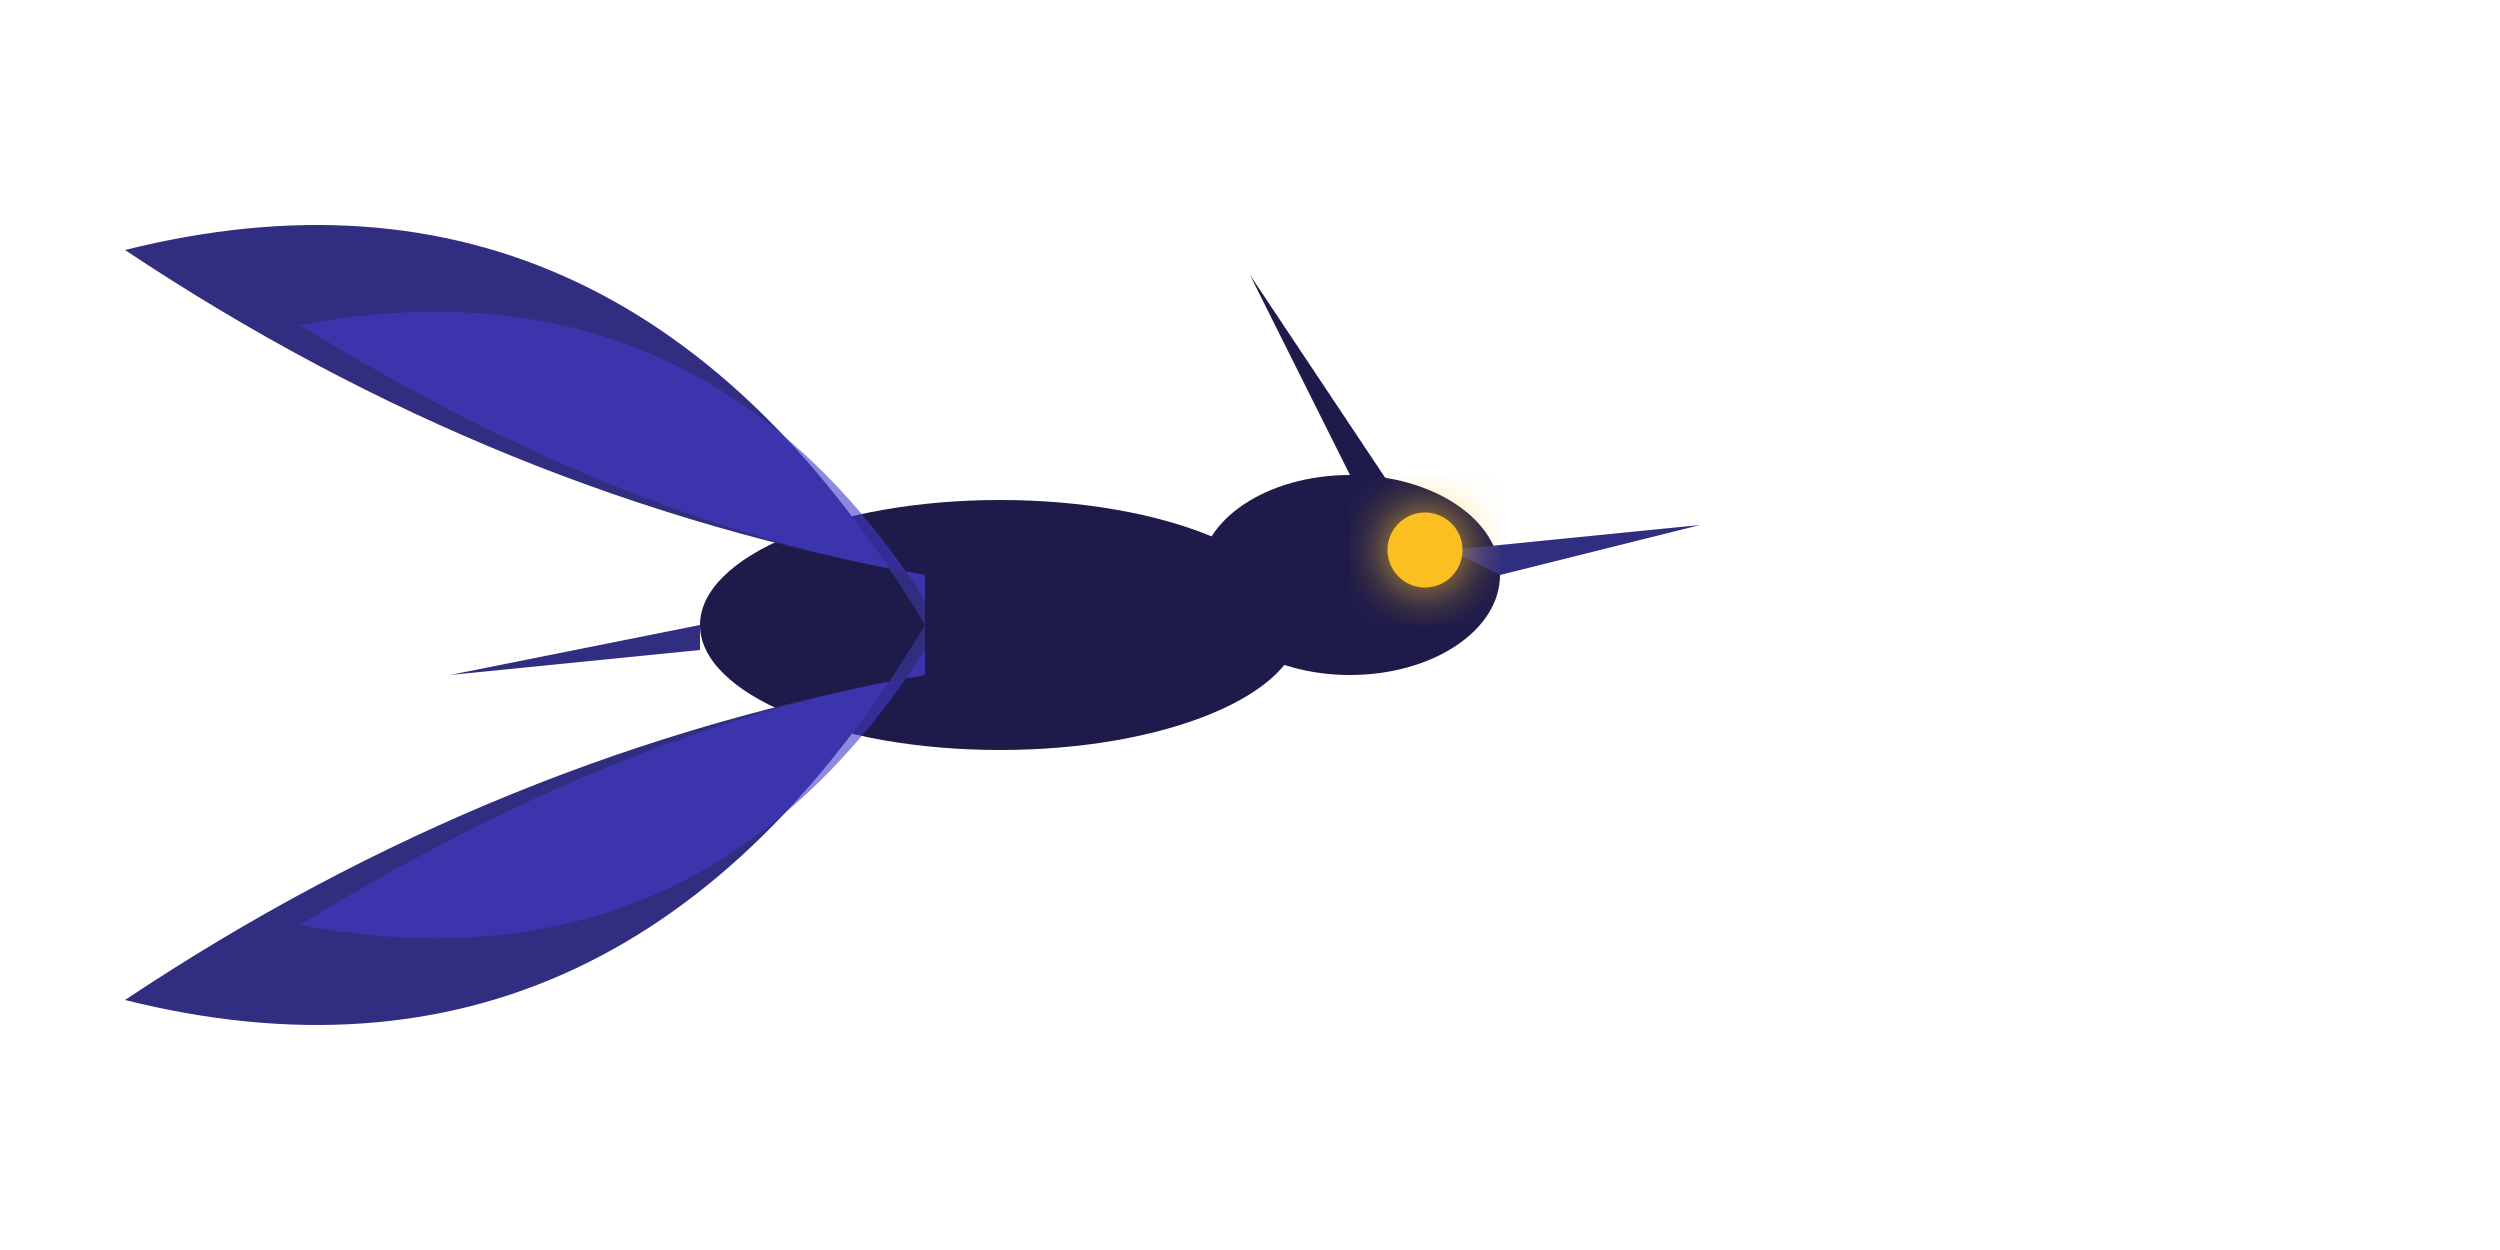
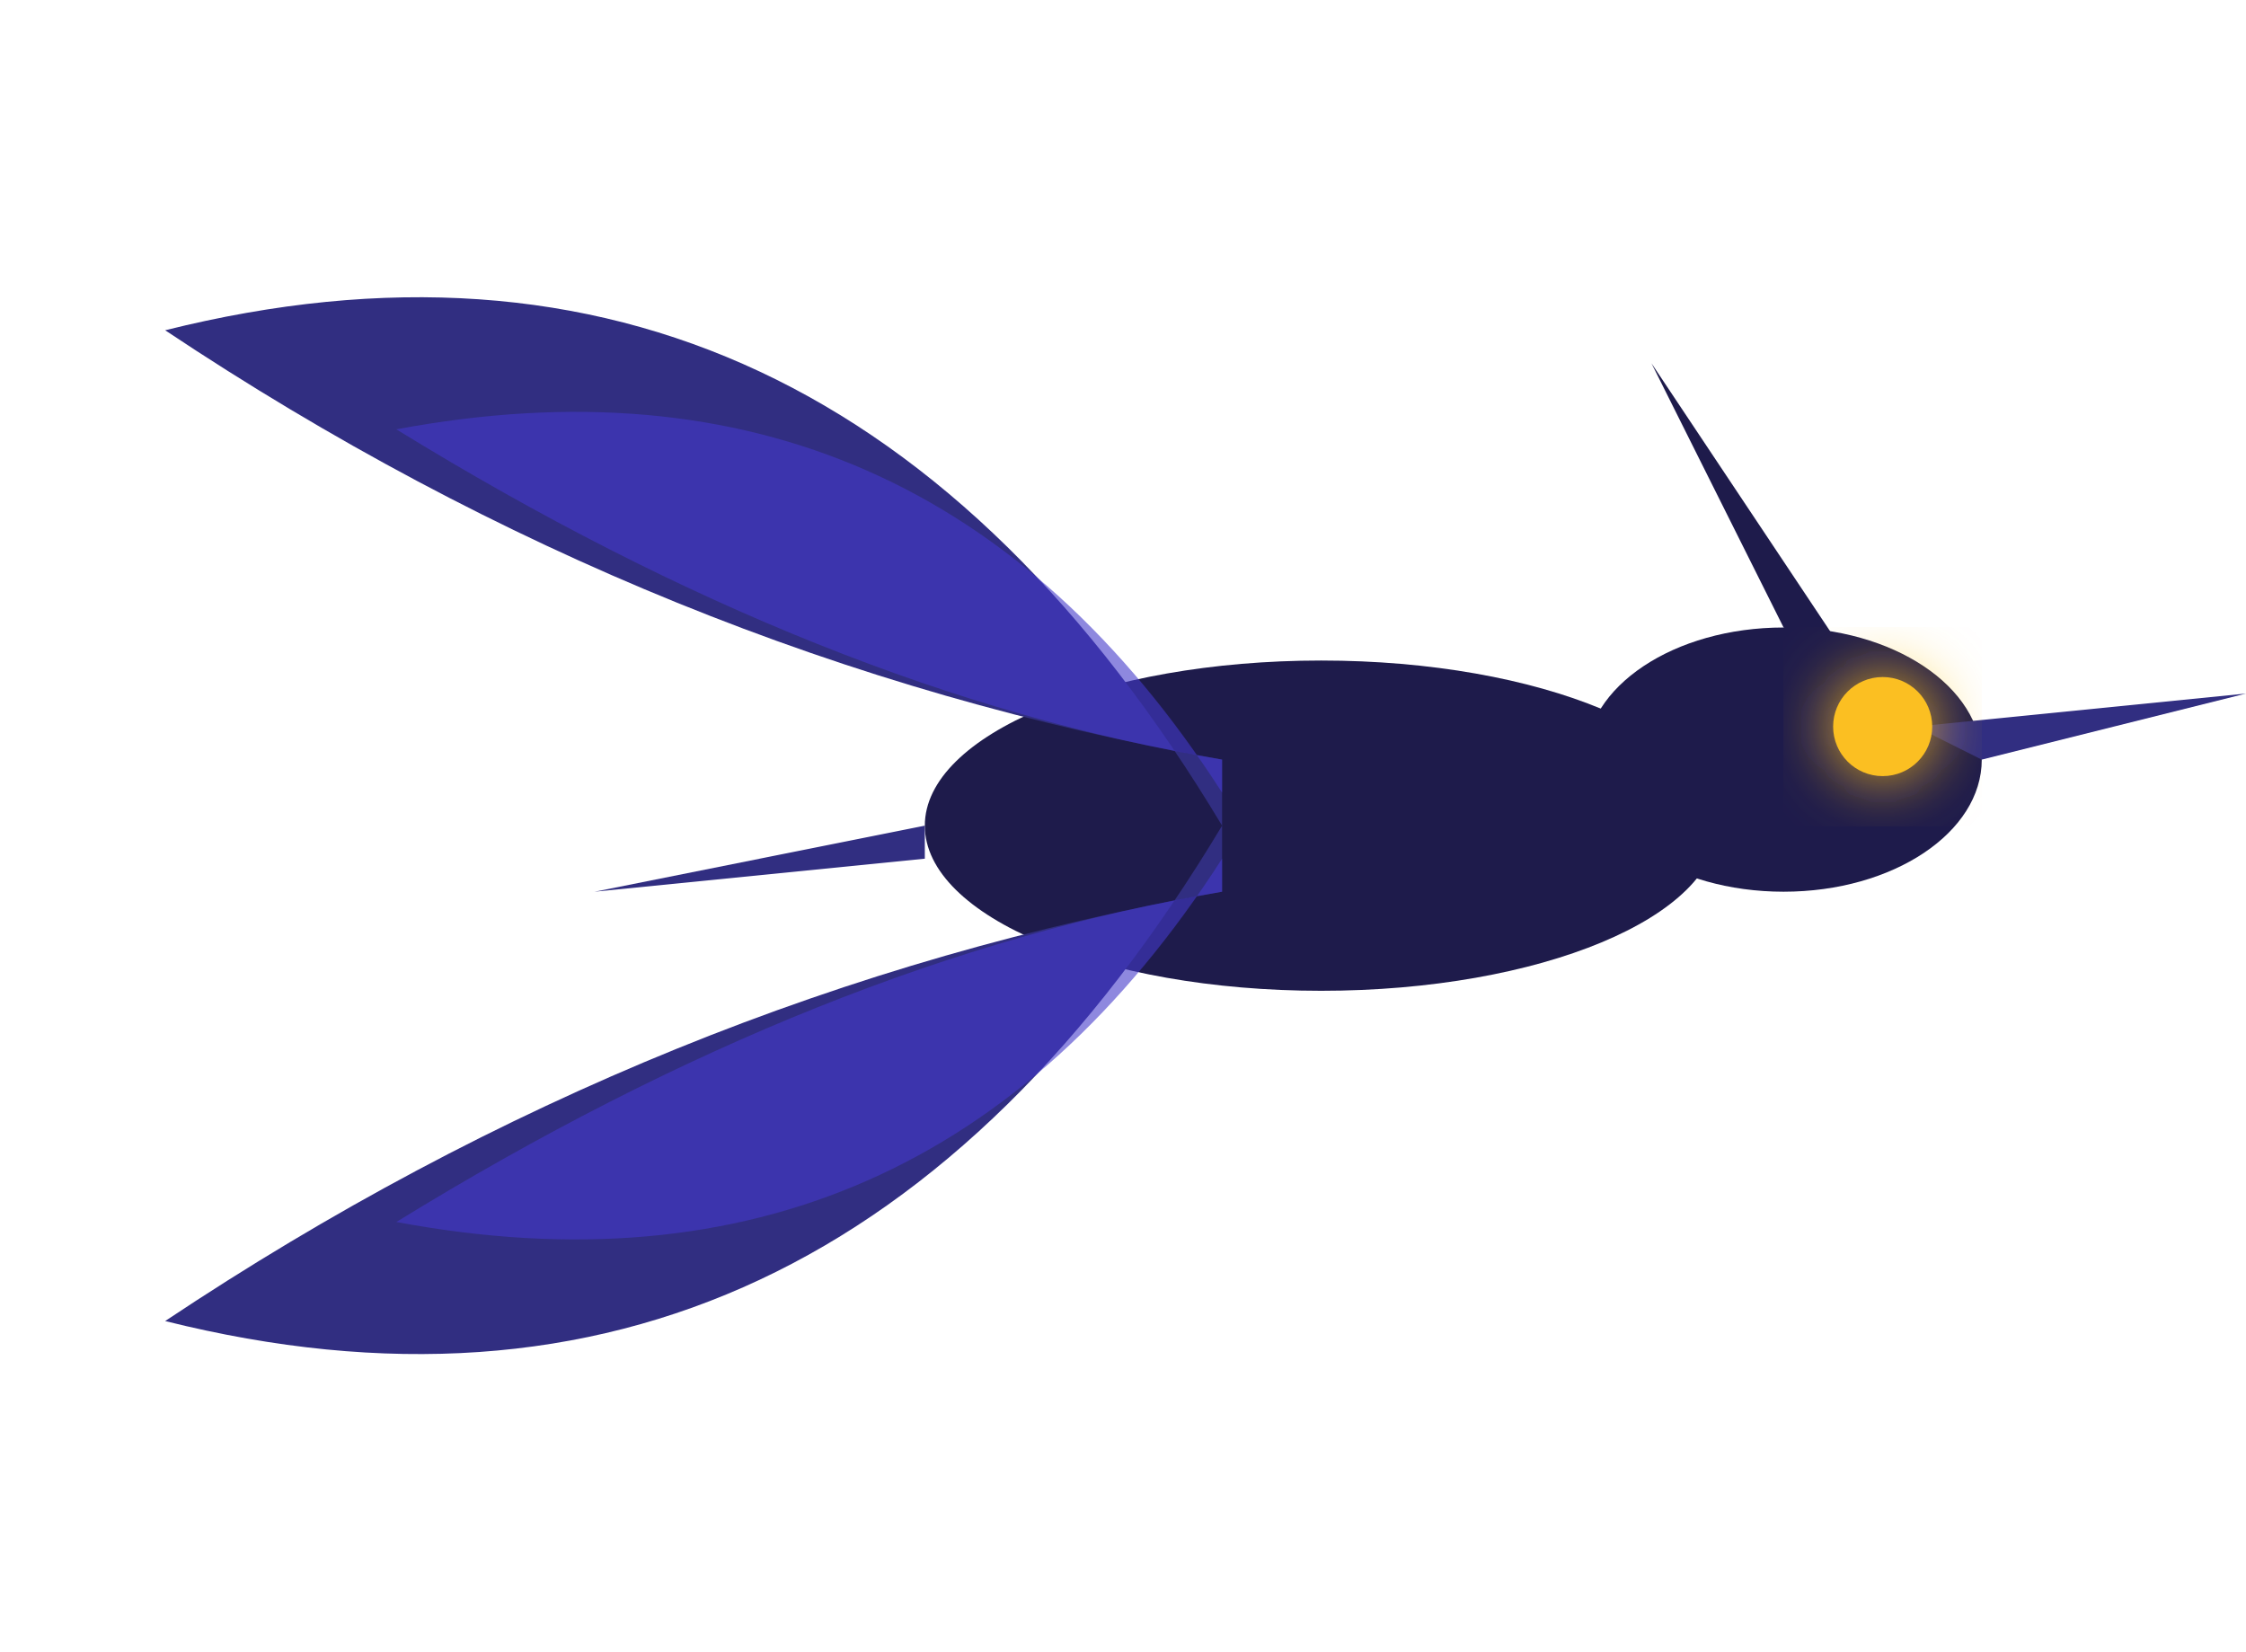
- <svg xmlns="http://www.w3.org/2000/svg" viewBox="-40 -25 100 50">
+ <svg xmlns="http://www.w3.org/2000/svg" viewBox="-40 -25 68 50">
  <defs>
    <filter id="glow" x="-50%" y="-50%" width="200%" height="200%">
      <feGaussianBlur stdDeviation="1" result="blur" />
      <feMerge>
        <feMergeNode in="blur" />
        <feMergeNode in="SourceGraphic" />
      </feMerge>
    </filter>
  </defs>
  <g>
    <animateTransform attributeName="transform" type="translate" values="0,0; 0,-3; 0,0" dur="1.5s" repeatCount="indefinite" />
    <ellipse cx="0" cy="0" rx="12" ry="5" fill="#1e1b4b" />
    <ellipse cx="14" cy="-2" rx="6" ry="4" fill="#1e1b4b" />
    <path d="M18 -3 L28 -4 L20 -2 Z" fill="#312e81" />
    <path d="M14 -6 L10 -14 L16 -5 Z" fill="#1e1b4b" />
    <path d="M-12 0 L-22 2 L-12 1 Z" fill="#312e81" />
    <g>
      <animateTransform attributeName="transform" type="rotate" values="0 -3 0; -25 -3 0; 0 -3 0" dur="0.4s" repeatCount="indefinite" />
      <path d="M-3 0 Q-15 -20 -35 -15 Q-20 -5 -3 -2 Z" fill="#312e81" />
      <path d="M-3 -1 Q-12 -15 -28 -12 Q-15 -4 -3 -2 Z" fill="#4338ca" opacity="0.6" />
    </g>
    <g>
      <animateTransform attributeName="transform" type="rotate" values="0 -3 0; 25 -3 0; 0 -3 0" dur="0.4s" repeatCount="indefinite" />
      <path d="M-3 0 Q-15 20 -35 15 Q-20 5 -3 2 Z" fill="#312e81" />
      <path d="M-3 1 Q-12 15 -28 12 Q-15 4 -3 2 Z" fill="#4338ca" opacity="0.6" />
    </g>
    <circle cx="17" cy="-3" r="1.5" fill="#fbbf24" filter="url(#glow)" />
  </g>
</svg>
